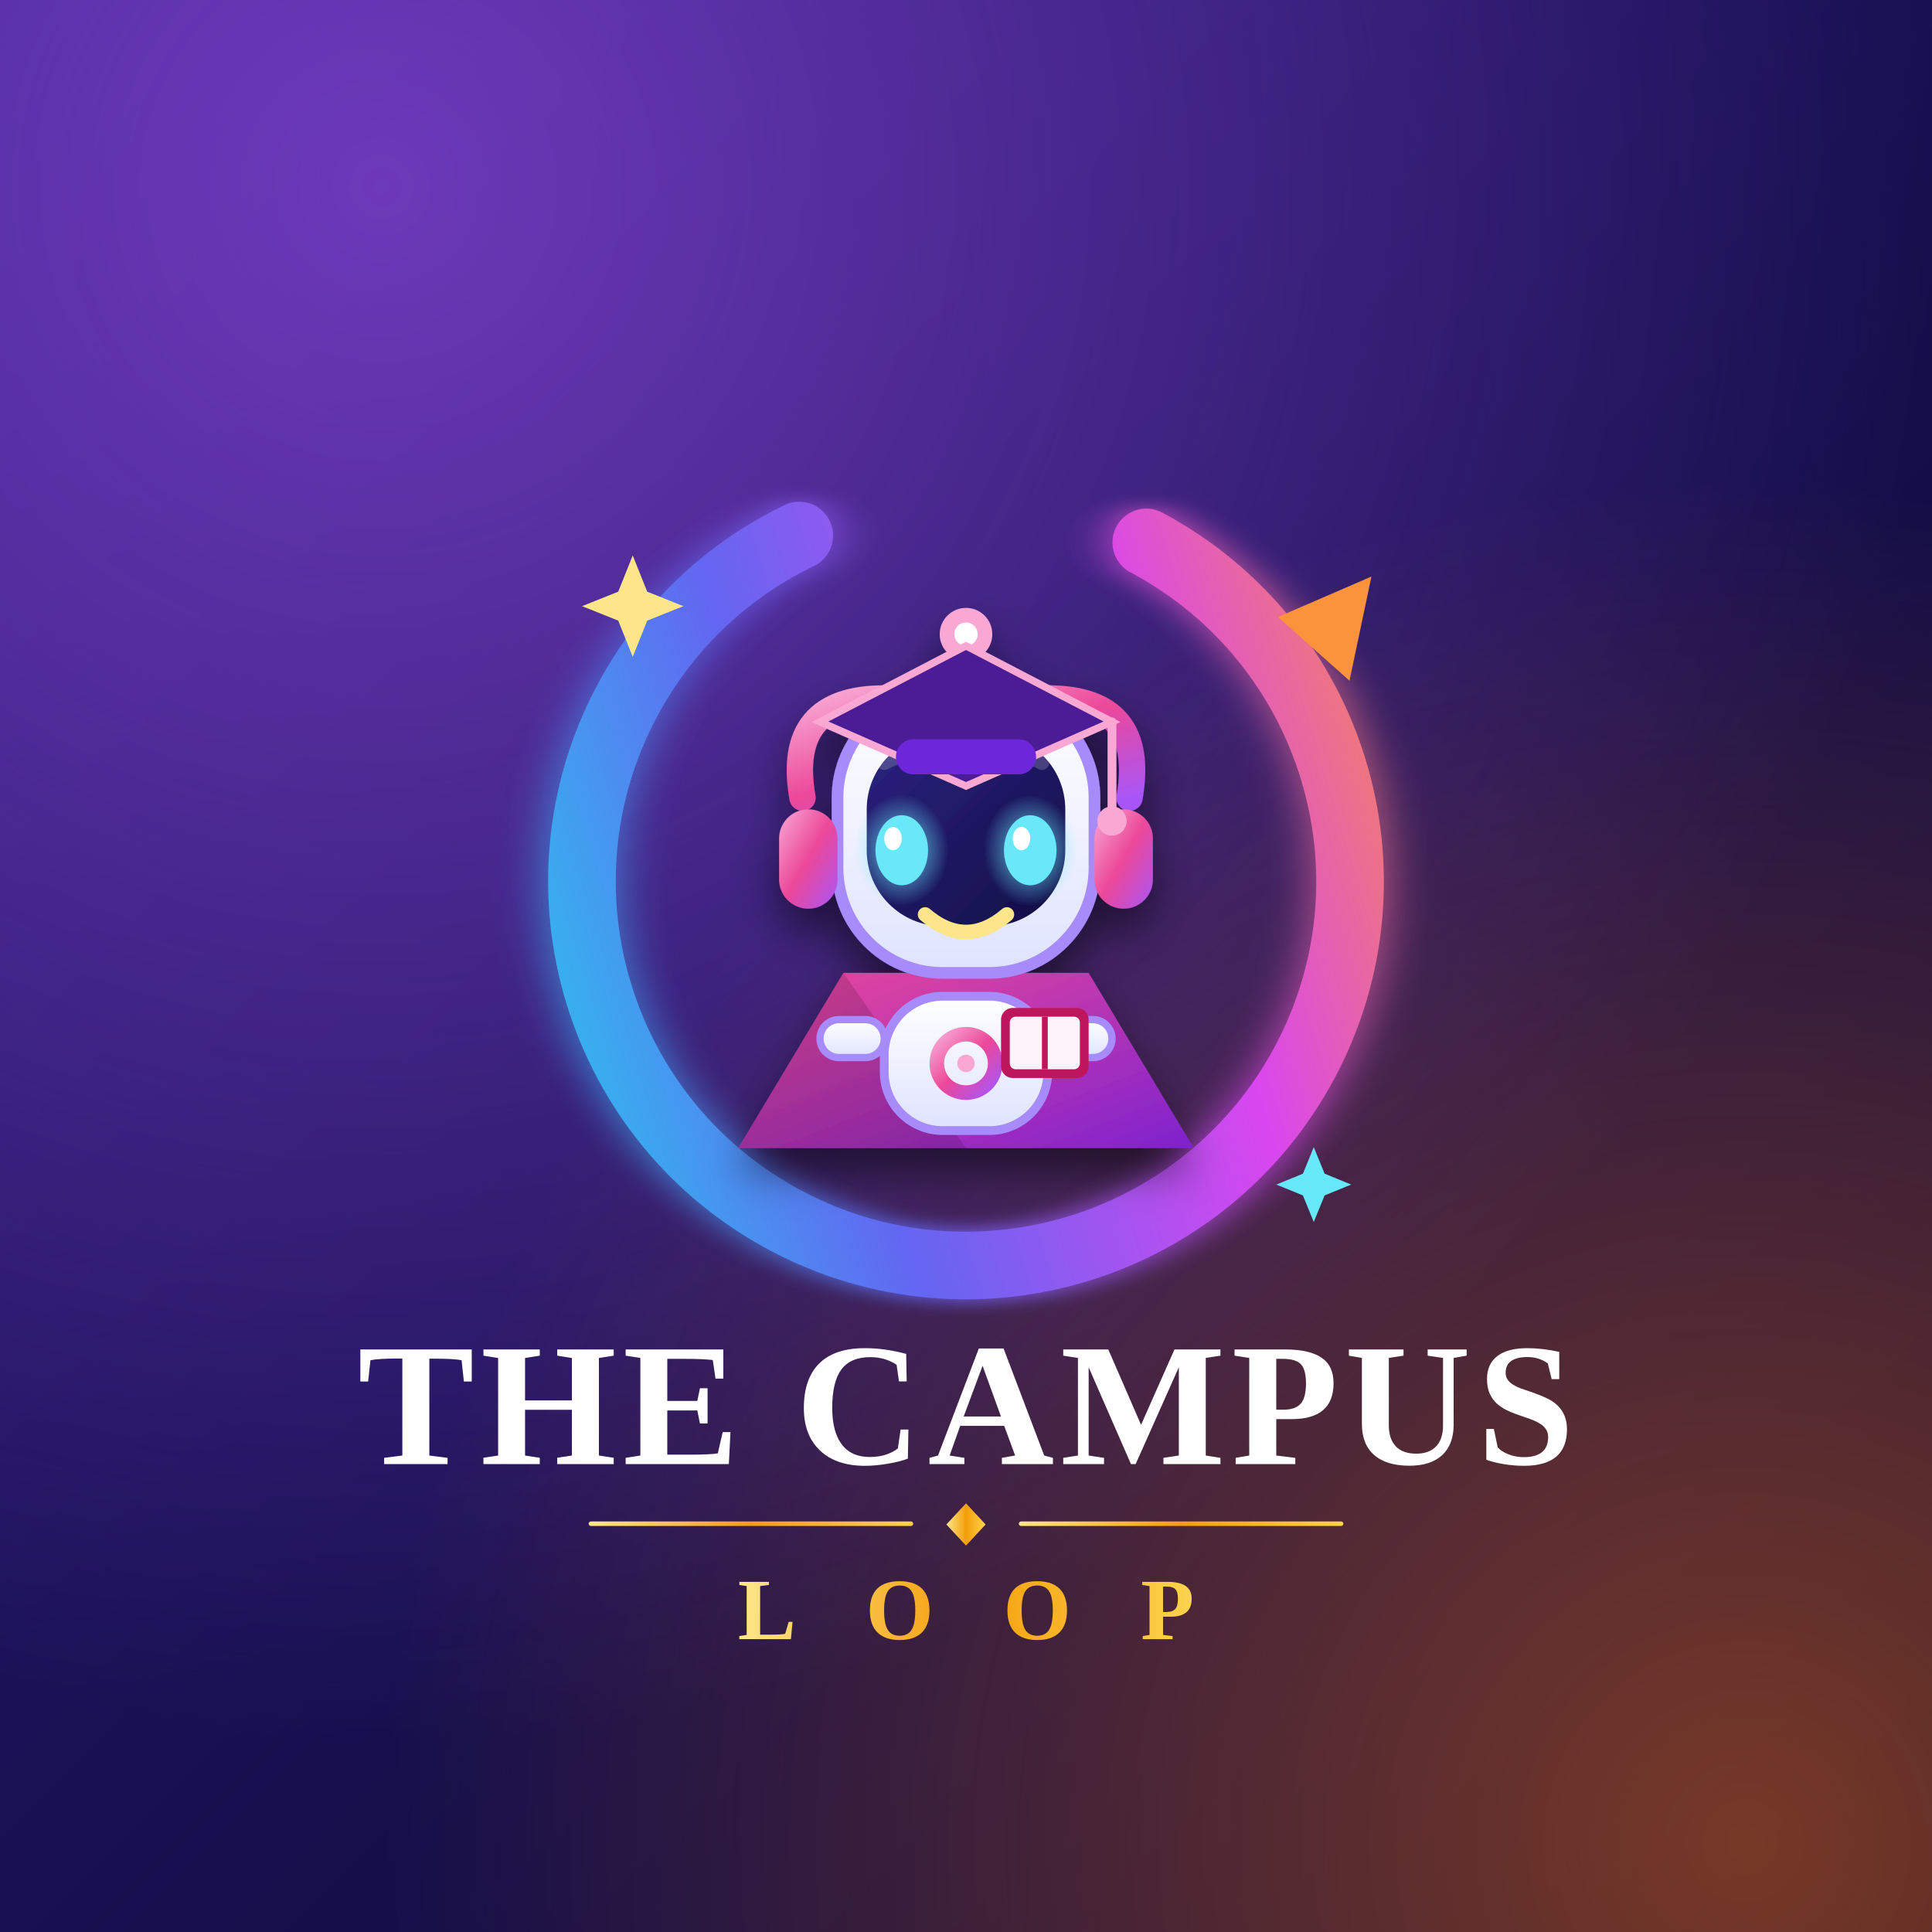
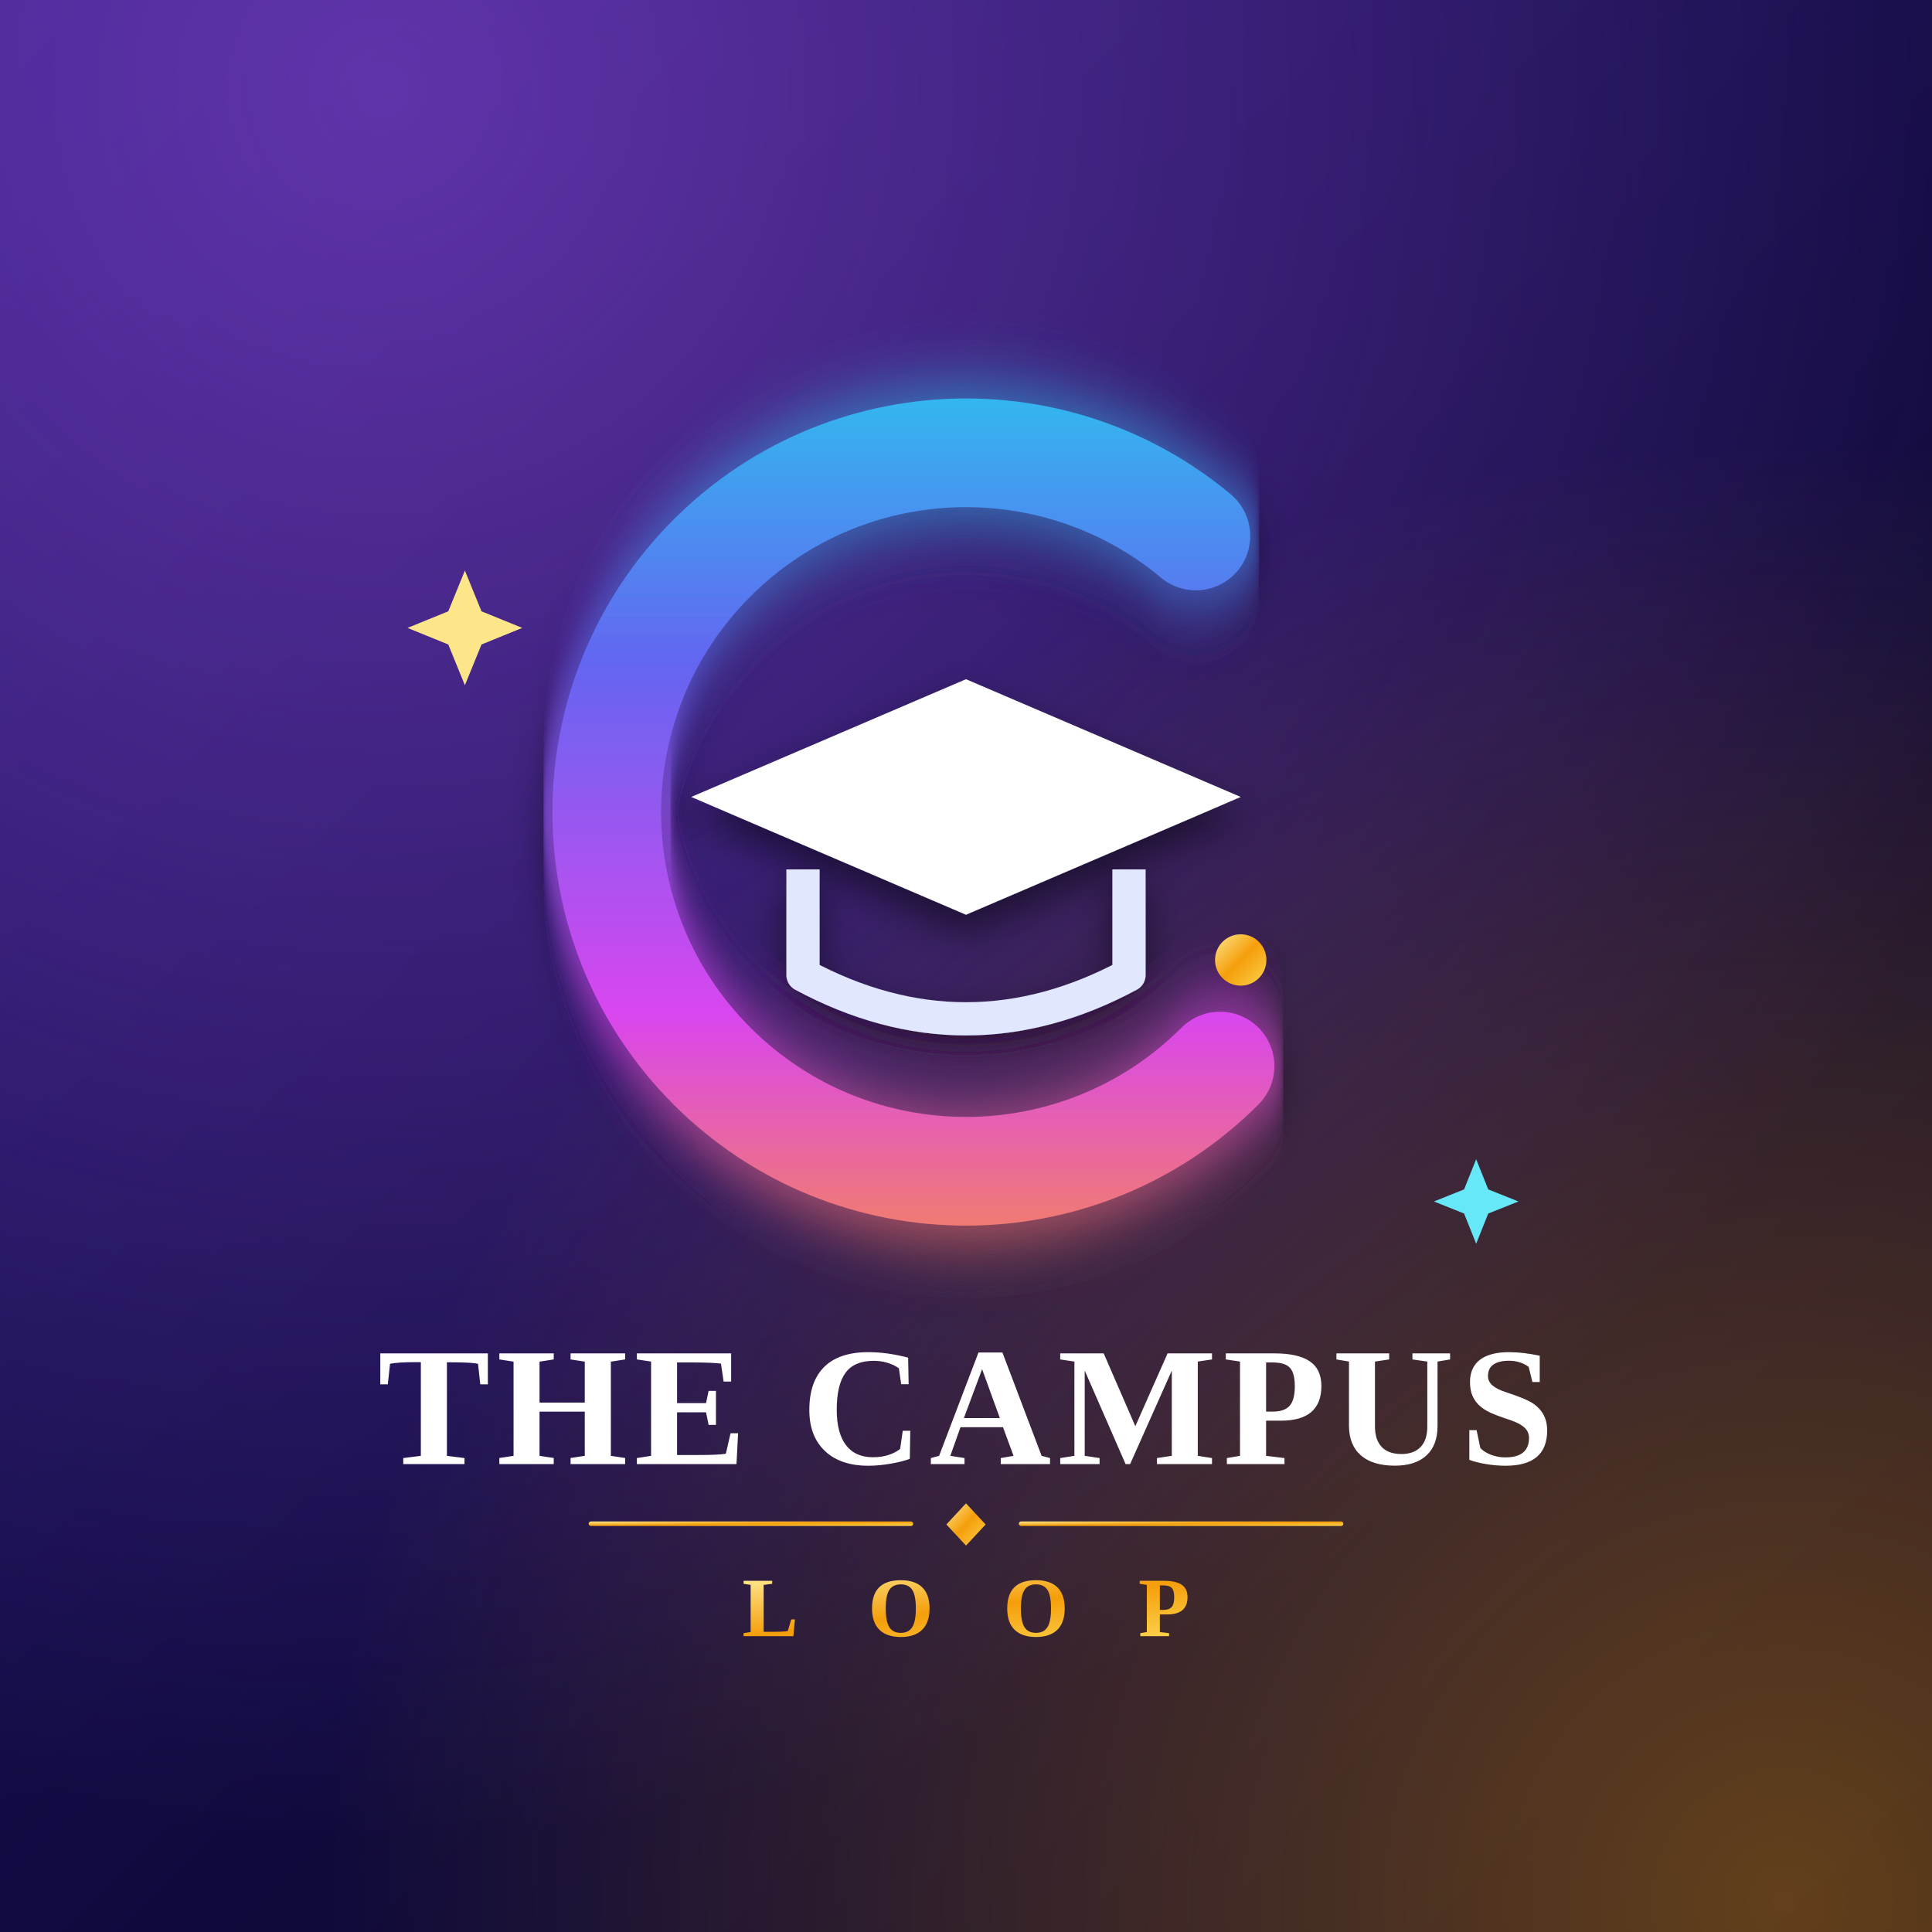
<svg xmlns="http://www.w3.org/2000/svg" viewBox="0 0 1024 1024" width="1024" height="1024">
  <defs>
    <linearGradient id="bg" x1="0" y1="0" x2="1" y2="1">
-       <stop offset="0" stop-color="#2a1a7a" />
-       <stop offset=".55" stop-color="#150f4d" />
-       <stop offset="1" stop-color="#0b0830" />
+       <stop offset="0" stop-color="#1b1466" />
+       <stop offset=".55" stop-color="#0f0a3d" />
+       <stop offset="1" stop-color="#070522" />
    </linearGradient>
-     <radialGradient id="glowA" cx=".2" cy=".1" r=".8">
-       <stop offset="0" stop-color="#a855f7" stop-opacity=".55" />
+     <radialGradient id="glowA" cx=".2" cy=".05" r=".9">
+       <stop offset="0" stop-color="#a855f7" stop-opacity=".5" />
      <stop offset="1" stop-color="#a855f7" stop-opacity="0" />
    </radialGradient>
-     <radialGradient id="glowB" cx=".9" cy=".95" r=".7">
-       <stop offset="0" stop-color="#f97316" stop-opacity=".45" />
-       <stop offset="1" stop-color="#f97316" stop-opacity="0" />
+     <radialGradient id="glowB" cx=".92" cy=".98" r=".75">
+       <stop offset="0" stop-color="#f59e0b" stop-opacity=".38" />
+       <stop offset="1" stop-color="#f59e0b" stop-opacity="0" />
    </radialGradient>
    <linearGradient id="ring" x1="0" y1="0" x2="1" y2="1">
      <stop offset="0" stop-color="#22d3ee" />
      <stop offset=".35" stop-color="#6366f1" />
      <stop offset=".7" stop-color="#d946ef" />
      <stop offset="1" stop-color="#fb923c" />
    </linearGradient>
-     <linearGradient id="head" x1="0" y1="0" x2="0" y2="1">
+     <linearGradient id="gold" x1="0" y1="0" x2="1" y2="1">
+       <stop offset="0" stop-color="#fde68a" />
+       <stop offset=".5" stop-color="#f59e0b" />
+       <stop offset="1" stop-color="#fcd34d" />
+     </linearGradient>
+     <linearGradient id="page" x1="0" y1="0" x2="0" y2="1">
      <stop offset="0" stop-color="#ffffff" />
-       <stop offset="1" stop-color="#e0e7ff" />
+       <stop offset="1" stop-color="#c7d2fe" />
    </linearGradient>
    <filter id="soft" x="-30%" y="-30%" width="160%" height="160%">
-       <feGaussianBlur stdDeviation="14" />
+       <feGaussianBlur stdDeviation="16" />
    </filter>
    <filter id="drop" x="-30%" y="-30%" width="160%" height="160%">
-       <feDropShadow dx="0" dy="14" stdDeviation="14" flood-color="#000" flood-opacity=".45" />
+       <feDropShadow dx="0" dy="12" stdDeviation="12" flood-color="#000" flood-opacity=".5" />
    </filter>
  </defs>
-   <rect width="1024" height="1024" rx="0" fill="url(#bg)" />
-   <rect width="1024" height="1024" rx="0" fill="url(#glowA)" />
-   <rect width="1024" height="1024" rx="0" fill="url(#glowB)" />
+   <rect width="1024" height="1024" fill="url(#bg)" />
+   <rect width="1024" height="1024" fill="url(#glowA)" />
+   <rect width="1024" height="1024" fill="url(#glowB)" />
  <g transform="translate(102.4 102.4) scale(.8)">
-     <g transform="translate(512 392) scale(.8) translate(-512 -440)">
-       <g id="mark">
-         <circle cx="512" cy="520" r="318" fill="none" stroke="url(#ring)" stroke-width="64" stroke-linecap="round" stroke-dasharray="1700 300" transform="rotate(-62 512 520)" filter="url(#soft)" opacity=".7" />
-         <circle cx="512" cy="520" r="318" fill="none" stroke="url(#ring)" stroke-width="56" stroke-linecap="round" stroke-dasharray="1700 300" transform="rotate(-62 512 520)" />
-         <path d="M770 306 L842 262 L836 350 Z" fill="#fb923c" transform="rotate(8 806 306)" />
-         <svg x="270" y="262" width="484" height="532" viewBox="0 0 200 220" overflow="visible">
-           <defs>
-             <linearGradient id="hhd3" x1="0" y1="0" x2="0" y2="1">
-               <stop offset="0" stop-color="#fff" />
-               <stop offset="1" stop-color="#dfe3ff" />
-             </linearGradient>
-             <linearGradient id="hvs3" x1="0" y1="0" x2="1" y2="1">
-               <stop offset="0" stop-color="#2b2380" />
-               <stop offset="1" stop-color="#120d45" />
-             </linearGradient>
-             <linearGradient id="hph3" x1="0" y1="0" x2="1" y2="1">
-               <stop offset="0" stop-color="#f9a8d4" />
-               <stop offset=".5" stop-color="#ec4899" />
-               <stop offset="1" stop-color="#a855f7" />
-             </linearGradient>
-             <linearGradient id="hcp3" x1="0" y1="0" x2="1" y2="1">
-               <stop offset="0" stop-color="#ec4899" />
-               <stop offset="1" stop-color="#7e22ce" />
-             </linearGradient>
-             <radialGradient id="hgl3" cx=".5" cy=".5" r=".5">
-               <stop offset="0" stop-color="#67e8f9" stop-opacity=".9" />
-               <stop offset="1" stop-color="#67e8f9" stop-opacity="0" />
-             </radialGradient>
-             <filter id="hsh3" x="-30%" y="-30%" width="160%" height="170%">
-               <feDropShadow dx="0" dy="8" stdDeviation="7" flood-color="#000" flood-opacity=".5" />
-             </filter>
-           </defs>
-           <g filter="url(#hsh3)">
-             <path d="M58 138 L22 198 L178 198 L142 138 Z" fill="url(#hcp3)" />
-             <path d="M58 138 L22 198 L100 198 Z" fill="#000" opacity=".14" />
-             <line x1="100" y1="26" x2="100" y2="42" stroke="#c4b5fd" stroke-width="5" stroke-linecap="round" />
-             <circle cx="100" cy="22" r="9" fill="#f9a8d4" />
-             <circle cx="100" cy="22" r="4" fill="#fff" />
-             <rect x="56" y="42" width="88" height="96" rx="36" fill="url(#hhd3)" stroke="#a78bfa" stroke-width="4" />
-             <rect x="66" y="56" width="68" height="66" rx="26" fill="url(#hvs3)" />
-             <path d="M72 66 q28 -14 54 0" fill="none" stroke="#fff" stroke-opacity=".18" stroke-width="5" stroke-linecap="round" />
-             <ellipse cx="78" cy="96" rx="16" ry="19" fill="url(#hgl3)" />
-             <ellipse cx="122" cy="96" rx="16" ry="19" fill="url(#hgl3)" />
-             <ellipse cx="78" cy="96" rx="9" ry="12" fill="#67e8f9" />
-             <ellipse cx="122" cy="96" rx="9" ry="12" fill="#67e8f9" />
-             <ellipse cx="75" cy="92" rx="3" ry="4" fill="#fff" />
-             <ellipse cx="119" cy="92" rx="3" ry="4" fill="#fff" />
-             <path d="M86 118 q14 12 28 0" fill="none" stroke="#fde68a" stroke-width="5" stroke-linecap="round" />
-             <rect x="72" y="146" width="56" height="46" rx="20" fill="url(#hhd3)" stroke="#a78bfa" stroke-width="3" />
-             <circle cx="100" cy="169" r="10" fill="none" stroke="url(#hph3)" stroke-width="5" />
-             <circle cx="100" cy="169" r="3" fill="#f9a8d4" />
-             <rect x="50" y="154" width="22" height="13" rx="6.5" fill="url(#hhd3)" stroke="#a78bfa" stroke-width="2.5" />
-             <rect x="128" y="154" width="22" height="13" rx="6.5" fill="url(#hhd3)" stroke="#a78bfa" stroke-width="2.5" />
-             <g transform="translate(112 150)">
-               <rect width="30" height="24" rx="4" fill="#be185d" />
-               <rect x="3" y="3" width="24" height="18" rx="2" fill="#fdf2f8" />
-               <path d="M15 3 v18" stroke="#be185d" stroke-width="2" />
-             </g>
-             <path d="M44 78 q-6 -34 28 -34 M156 78 q6 -34 -28 -34" fill="none" stroke="url(#hph3)" stroke-width="9" stroke-linecap="round" />
-             <rect x="36" y="82" width="20" height="34" rx="10" fill="url(#hph3)" />
-             <rect x="144" y="82" width="20" height="34" rx="10" fill="url(#hph3)" />
-             <path d="M50 52 L100 26 L150 52 L100 74 Z" fill="#4c1d95" stroke="#f9a8d4" stroke-width="2.5" />
-             <rect x="76" y="58" width="48" height="12" rx="6" fill="#6d28d9" />
-             <path d="M150 52 L150 82" stroke="#f9a8d4" stroke-width="3" stroke-linecap="round" />
-             <circle cx="150" cy="86" r="5" fill="#f9a8d4" />
-           </g>
-         </svg>
-         <path d="M236 250 l12 30 30 12 -30 12 -12 30 -12 -30 -30 -12 30 -12z" fill="#fde68a" />
-         <path d="M800 740 l9 22 22 9 -22 9 -9 22 -9 -22 -22 -9 22 -9z" fill="#67e8f9" />
-       </g>
+     <g filter="url(#drop)">
+       <circle cx="512" cy="410" r="238" fill="none" stroke="url(#ring)" stroke-width="84" stroke-linecap="round" stroke-dasharray="1100 396" transform="rotate(45 512 410)" filter="url(#soft)" opacity=".6" />
+       <circle cx="512" cy="410" r="238" fill="none" stroke="url(#ring)" stroke-width="72" stroke-linecap="round" stroke-dasharray="1100 396" transform="rotate(45 512 410)" />
+       <path d="M330 400 L512 322 L694 400 L512 478 Z" fill="#ffffff" />
+       <path d="M404 448 v70 q108 58 216 0 v-70" fill="none" stroke="#e0e7ff" stroke-width="22" stroke-linejoin="round" />
+       <path d="M694 400 v96" stroke="url(#gold)" stroke-width="10" stroke-linecap="round" />
+       <circle cx="694" cy="508" r="17" fill="url(#gold)" />
    </g>
+     <path d="M180 250 l11 27 27 11 -27 11 -11 27 -11 -27 -27 -11 27 -11z" fill="#fde68a" />
+     <path d="M850 640 l8 20 20 8 -20 8 -8 20 -8 -20 -20 -8 20 -8z" fill="#67e8f9" />
    <g font-family="'Bitstream Charter','Georgia','Times New Roman',serif" text-anchor="middle" font-weight="700">
-       <defs>
-         <linearGradient id="gold" x1="0" y1="0" x2="1" y2="0">
-           <stop offset="0" stop-color="#fde68a" />
-           <stop offset=".5" stop-color="#f59e0b" />
-           <stop offset="1" stop-color="#fcd34d" />
-         </linearGradient>
-       </defs>
-       <text x="512" y="842" font-size="116" letter-spacing="4" fill="#ffffff">THE CAMPUS</text>
+       <text x="512" y="842" font-size="112" letter-spacing="4" fill="#ffffff">THE CAMPUS</text>
      <rect x="262" y="880" width="215" height="3" rx="1.5" fill="url(#gold)" />
      <rect x="547" y="880" width="215" height="3" rx="1.5" fill="url(#gold)" />
      <path d="M512 868 l13 14 -13 14 -13 -14z" fill="url(#gold)" />
-       <text x="512" y="958" font-size="58" letter-spacing="46" font-weight="600" fill="url(#gold)">LOOP</text>
+       <text x="512" y="956" font-size="56" letter-spacing="46" font-weight="600" fill="url(#gold)">LOOP</text>
    </g>
  </g>
</svg>
